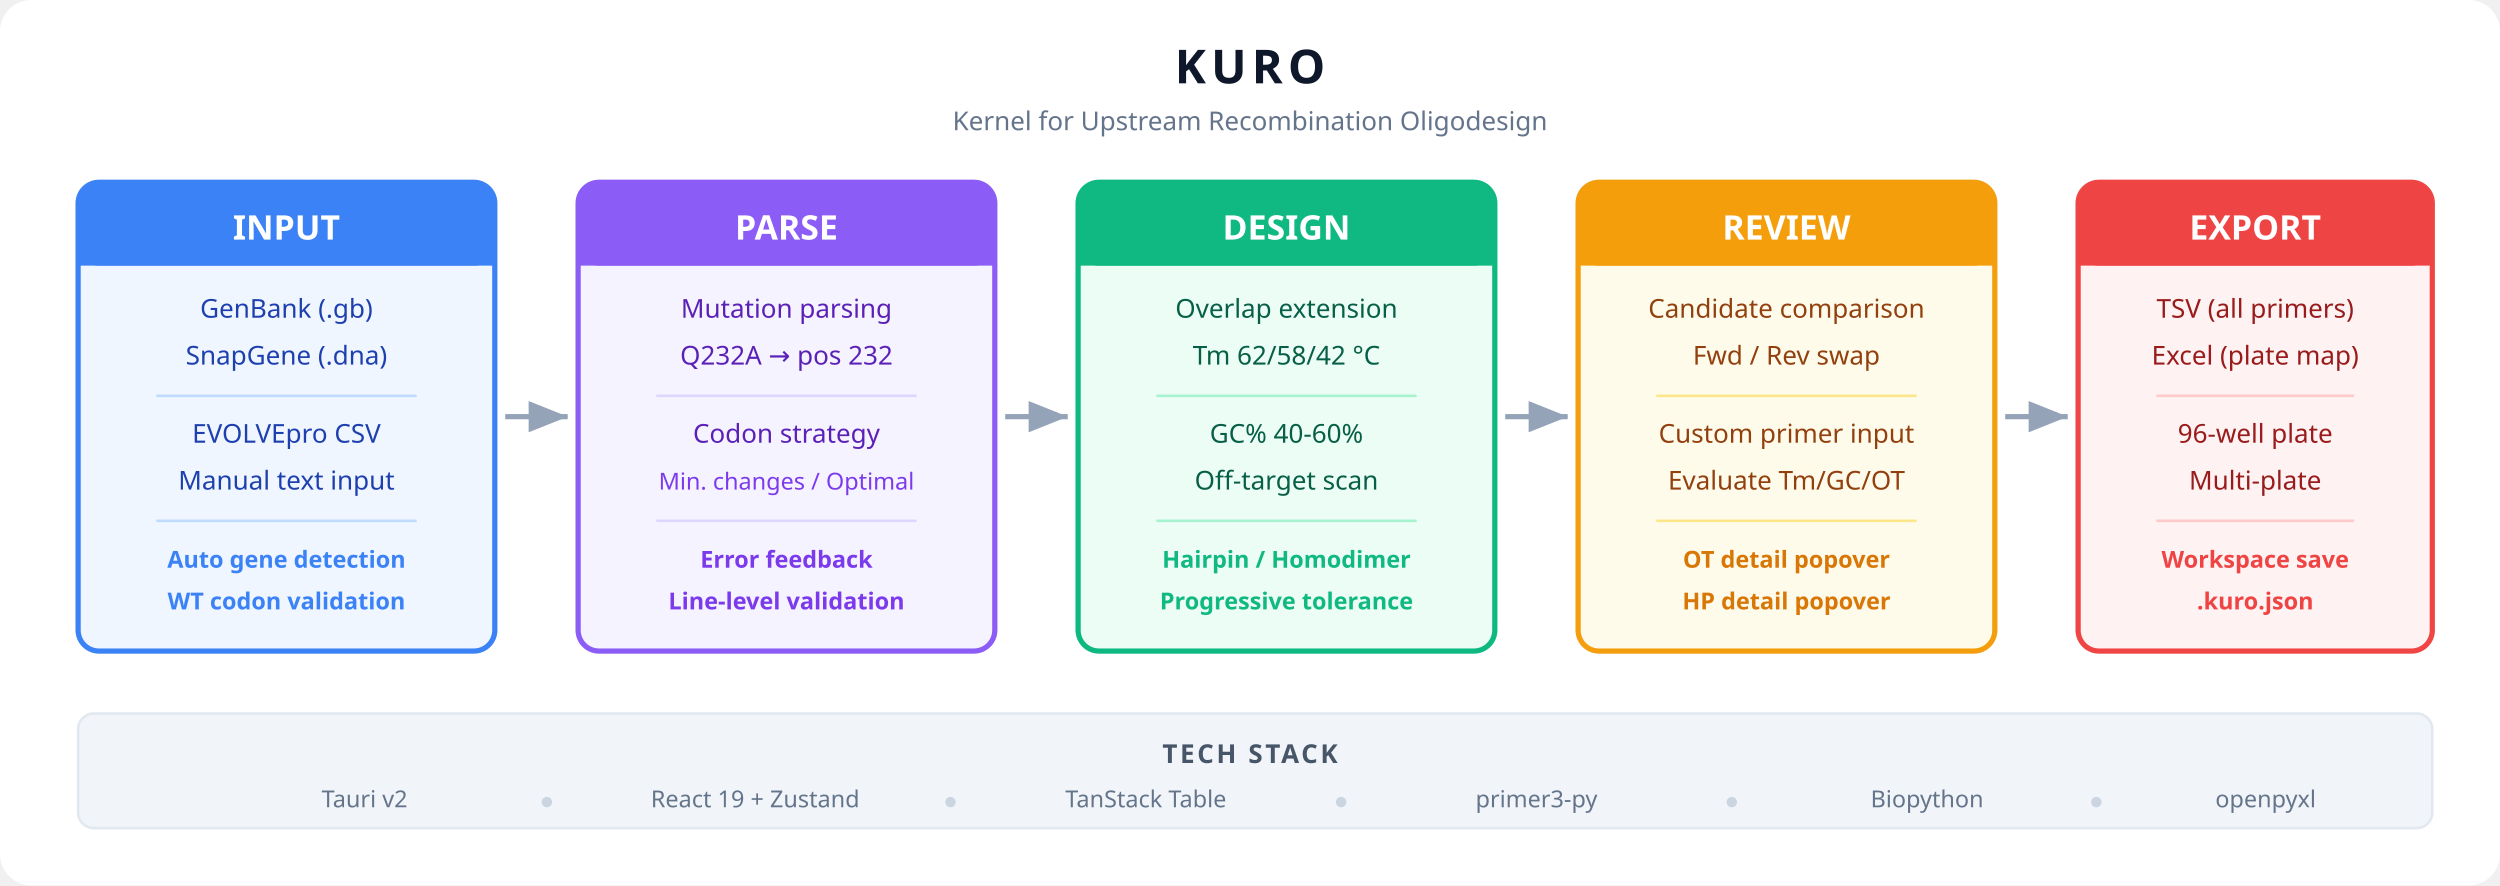
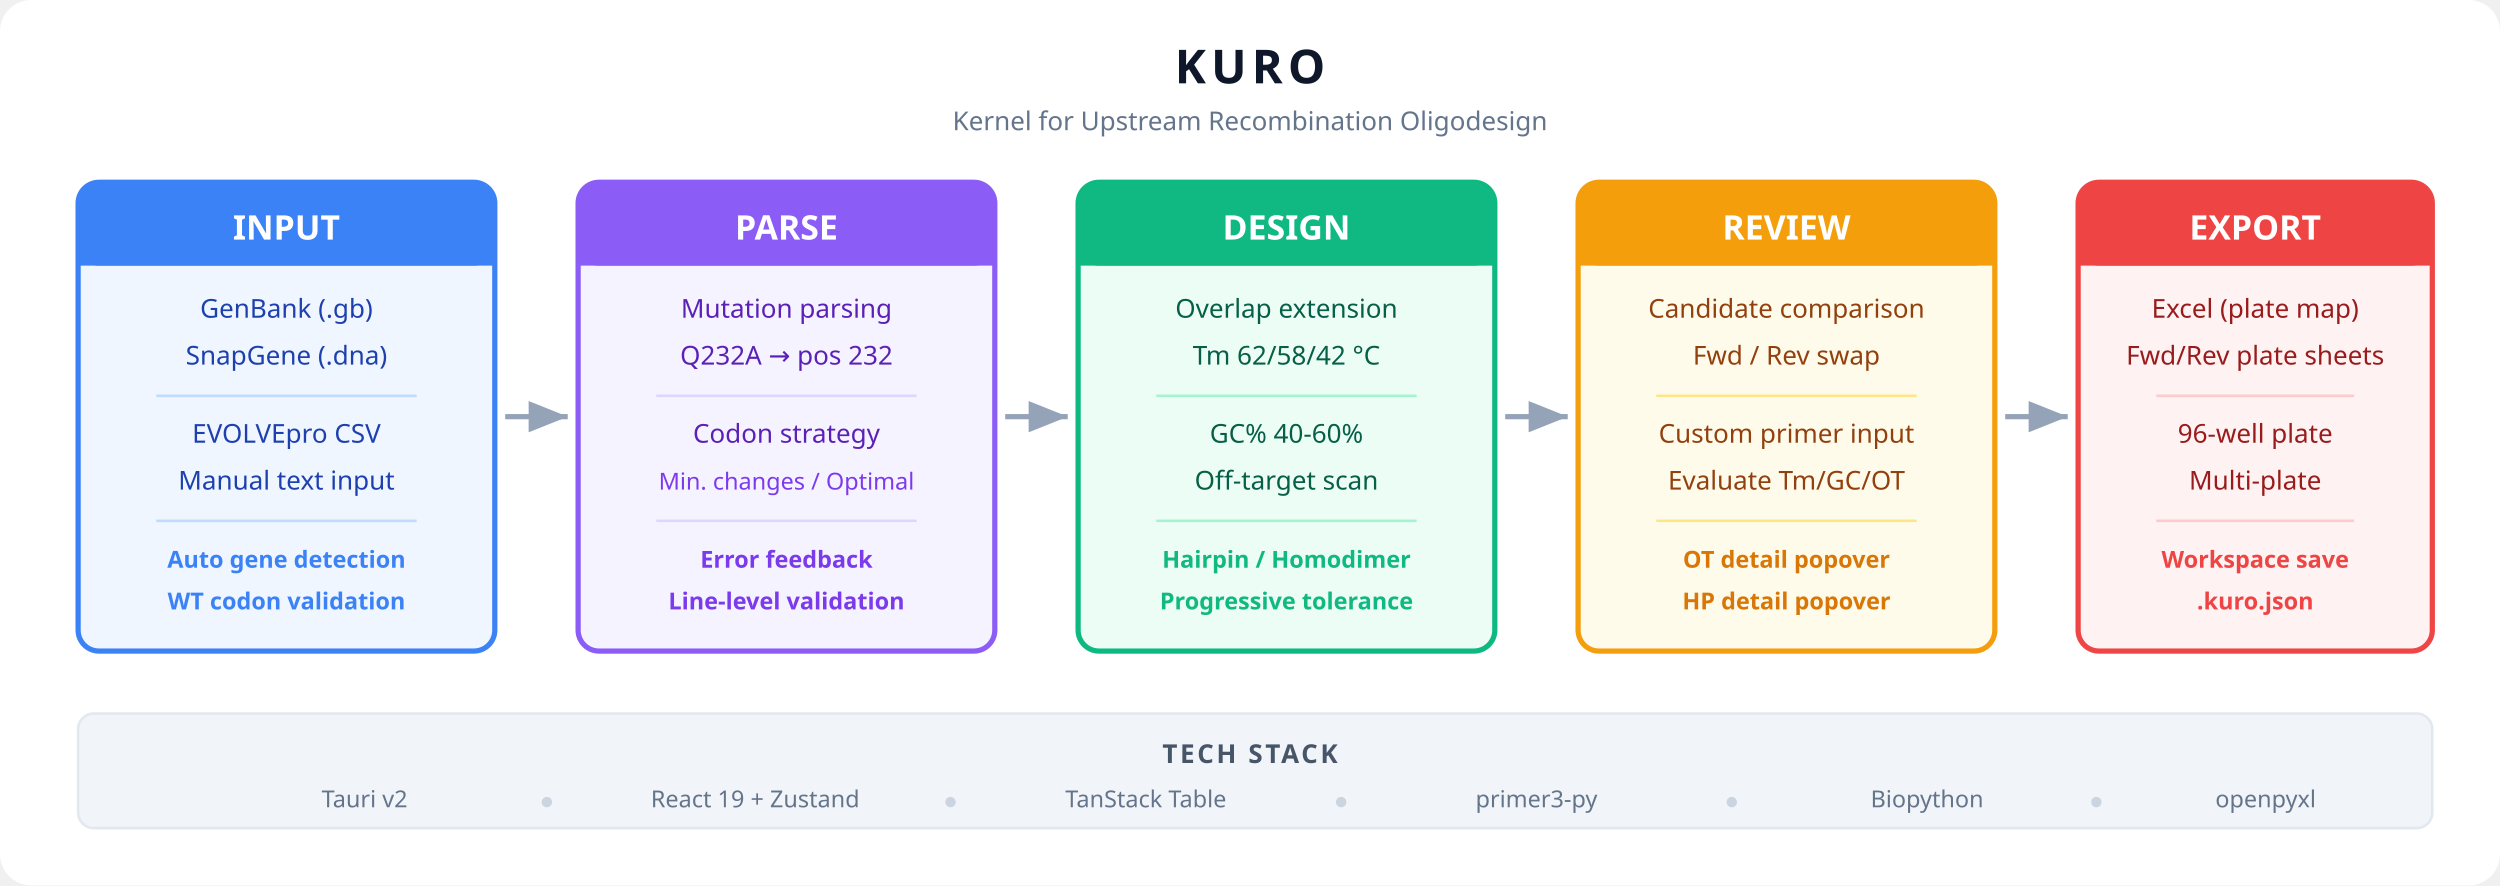
<svg xmlns="http://www.w3.org/2000/svg" viewBox="0 0 960 340" font-family="Pretendard, 'Noto Sans KR', 'Segoe UI', sans-serif">
  <defs>
    <marker id="arrow" viewBox="0 0 10 8" refX="10" refY="4" markerWidth="8" markerHeight="6" orient="auto-start-auto">
      <path d="M 0 0 L 10 4 L 0 8 Z" fill="#94a3b8" />
    </marker>
    <filter id="shadow" x="-4%" y="-4%" width="112%" height="112%">
      <feGaussianBlur in="SourceAlpha" stdDeviation="2" />
      <feOffset dx="1" dy="2" />
      <feFlood flood-color="#000" flood-opacity="0.08" />
      <feComposite in2="SourceAlpha" operator="in" />
      <feMerge>
        <feMergeNode />
        <feMergeNode in="SourceGraphic" />
      </feMerge>
    </filter>
  </defs>
  <rect width="960" height="340" fill="#ffffff" rx="12" />
  <text x="480" y="32" text-anchor="middle" font-size="18" font-weight="800" fill="#0f172a" letter-spacing="2">KURO</text>
  <text x="480" y="50" text-anchor="middle" font-size="10" fill="#64748b">Kernel for Upstream Recombination Oligodesign</text>
  <g filter="url(#shadow)">
    <rect x="30" y="70" width="160" height="180" rx="8" fill="#eff6ff" stroke="#3b82f6" stroke-width="2" />
  </g>
  <rect x="30" y="70" width="160" height="32" rx="8" fill="#3b82f6" />
  <rect x="30" y="94" width="160" height="8" fill="#3b82f6" />
  <text x="110" y="92" text-anchor="middle" font-size="13" font-weight="700" fill="#fff">INPUT</text>
  <text x="110" y="122" text-anchor="middle" font-size="10" fill="#1e40af">GenBank (.gb)</text>
  <text x="110" y="140" text-anchor="middle" font-size="10" fill="#1e40af">SnapGene (.dna)</text>
  <line x1="60" y1="152" x2="160" y2="152" stroke="#bfdbfe" stroke-width="1" />
  <text x="110" y="170" text-anchor="middle" font-size="10" fill="#1e40af">EVOLVEpro CSV</text>
  <text x="110" y="188" text-anchor="middle" font-size="10" fill="#1e40af">Manual text input</text>
  <line x1="60" y1="200" x2="160" y2="200" stroke="#bfdbfe" stroke-width="1" />
  <text x="110" y="218" text-anchor="middle" font-size="9" fill="#3b82f6" font-weight="600">Auto gene detection</text>
  <text x="110" y="234" text-anchor="middle" font-size="9" fill="#3b82f6" font-weight="600">WT codon validation</text>
  <line x1="194" y1="160" x2="218" y2="160" stroke="#94a3b8" stroke-width="2" marker-end="url(#arrow)" />
  <g filter="url(#shadow)">
    <rect x="222" y="70" width="160" height="180" rx="8" fill="#f5f3ff" stroke="#8b5cf6" stroke-width="2" />
  </g>
  <rect x="222" y="70" width="160" height="32" rx="8" fill="#8b5cf6" />
  <rect x="222" y="94" width="160" height="8" fill="#8b5cf6" />
  <text x="302" y="92" text-anchor="middle" font-size="13" font-weight="700" fill="#fff">PARSE</text>
  <text x="302" y="122" text-anchor="middle" font-size="10" fill="#5b21b6">Mutation parsing</text>
  <text x="302" y="140" text-anchor="middle" font-size="10" fill="#5b21b6">Q232A → pos 232</text>
  <line x1="252" y1="152" x2="352" y2="152" stroke="#ddd6fe" stroke-width="1" />
  <text x="302" y="170" text-anchor="middle" font-size="10" fill="#5b21b6">Codon strategy</text>
  <text x="302" y="188" text-anchor="middle" font-size="9" fill="#7c3aed">Min. changes / Optimal</text>
  <line x1="252" y1="200" x2="352" y2="200" stroke="#ddd6fe" stroke-width="1" />
  <text x="302" y="218" text-anchor="middle" font-size="9" fill="#7c3aed" font-weight="600">Error feedback</text>
  <text x="302" y="234" text-anchor="middle" font-size="9" fill="#7c3aed" font-weight="600">Line-level validation</text>
  <line x1="386" y1="160" x2="410" y2="160" stroke="#94a3b8" stroke-width="2" marker-end="url(#arrow)" />
  <g filter="url(#shadow)">
    <rect x="414" y="70" width="160" height="180" rx="8" fill="#ecfdf5" stroke="#10b981" stroke-width="2" />
  </g>
  <rect x="414" y="70" width="160" height="32" rx="8" fill="#10b981" />
  <rect x="414" y="94" width="160" height="8" fill="#10b981" />
  <text x="494" y="92" text-anchor="middle" font-size="13" font-weight="700" fill="#fff">DESIGN</text>
  <text x="494" y="122" text-anchor="middle" font-size="10" fill="#065f46">Overlap extension</text>
  <text x="494" y="140" text-anchor="middle" font-size="10" fill="#065f46">Tm 62/58/42 °C</text>
  <line x1="444" y1="152" x2="544" y2="152" stroke="#a7f3d0" stroke-width="1" />
  <text x="494" y="170" text-anchor="middle" font-size="10" fill="#065f46">GC% 40-60%</text>
  <text x="494" y="188" text-anchor="middle" font-size="10" fill="#065f46">Off-target scan</text>
  <line x1="444" y1="200" x2="544" y2="200" stroke="#a7f3d0" stroke-width="1" />
  <text x="494" y="218" text-anchor="middle" font-size="9" fill="#10b981" font-weight="600">Hairpin / Homodimer</text>
  <text x="494" y="234" text-anchor="middle" font-size="9" fill="#10b981" font-weight="600">Progressive tolerance</text>
  <line x1="578" y1="160" x2="602" y2="160" stroke="#94a3b8" stroke-width="2" marker-end="url(#arrow)" />
  <g filter="url(#shadow)">
    <rect x="606" y="70" width="160" height="180" rx="8" fill="#fffbeb" stroke="#f59e0b" stroke-width="2" />
  </g>
  <rect x="606" y="70" width="160" height="32" rx="8" fill="#f59e0b" />
  <rect x="606" y="94" width="160" height="8" fill="#f59e0b" />
  <text x="686" y="92" text-anchor="middle" font-size="13" font-weight="700" fill="#fff">REVIEW</text>
  <text x="686" y="122" text-anchor="middle" font-size="10" fill="#92400e">Candidate comparison</text>
  <text x="686" y="140" text-anchor="middle" font-size="10" fill="#92400e">Fwd / Rev swap</text>
  <line x1="636" y1="152" x2="736" y2="152" stroke="#fde68a" stroke-width="1" />
  <text x="686" y="170" text-anchor="middle" font-size="10" fill="#92400e">Custom primer input</text>
  <text x="686" y="188" text-anchor="middle" font-size="10" fill="#92400e">Evaluate Tm/GC/OT</text>
  <line x1="636" y1="200" x2="736" y2="200" stroke="#fde68a" stroke-width="1" />
  <text x="686" y="218" text-anchor="middle" font-size="9" fill="#d97706" font-weight="600">OT detail popover</text>
  <text x="686" y="234" text-anchor="middle" font-size="9" fill="#d97706" font-weight="600">HP detail popover</text>
  <line x1="770" y1="160" x2="794" y2="160" stroke="#94a3b8" stroke-width="2" marker-end="url(#arrow)" />
  <g filter="url(#shadow)">
    <rect x="798" y="70" width="136" height="180" rx="8" fill="#fef2f2" stroke="#ef4444" stroke-width="2" />
  </g>
  <rect x="798" y="70" width="136" height="32" rx="8" fill="#ef4444" />
  <rect x="798" y="94" width="136" height="8" fill="#ef4444" />
  <text x="866" y="92" text-anchor="middle" font-size="13" font-weight="700" fill="#fff">EXPORT</text>
-   <text x="866" y="122" text-anchor="middle" font-size="10" fill="#991b1b">TSV (all primers)</text>
-   <text x="866" y="140" text-anchor="middle" font-size="10" fill="#991b1b">Excel (plate map)</text>
+   <text x="866" y="122" text-anchor="middle" font-size="10" fill="#991b1b">Excel (plate map)</text>
+   <text x="866" y="140" text-anchor="middle" font-size="10" fill="#991b1b">Fwd/Rev plate sheets</text>
  <line x1="828" y1="152" x2="904" y2="152" stroke="#fecaca" stroke-width="1" />
  <text x="866" y="170" text-anchor="middle" font-size="10" fill="#991b1b">96-well plate</text>
  <text x="866" y="188" text-anchor="middle" font-size="10" fill="#991b1b">Multi-plate</text>
  <line x1="828" y1="200" x2="904" y2="200" stroke="#fecaca" stroke-width="1" />
  <text x="866" y="218" text-anchor="middle" font-size="9" fill="#ef4444" font-weight="600">Workspace save</text>
  <text x="866" y="234" text-anchor="middle" font-size="9" fill="#ef4444" font-weight="600">.kuro.json</text>
  <rect x="30" y="274" width="904" height="44" rx="6" fill="#f1f5f9" stroke="#e2e8f0" stroke-width="1" />
  <text x="480" y="293" text-anchor="middle" font-size="10" font-weight="700" fill="#475569" letter-spacing="1">TECH STACK</text>
  <text x="140" y="310" text-anchor="middle" font-size="9" fill="#64748b">Tauri v2</text>
  <text x="290" y="310" text-anchor="middle" font-size="9" fill="#64748b">React 19 + Zustand</text>
  <text x="440" y="310" text-anchor="middle" font-size="9" fill="#64748b">TanStack Table</text>
  <text x="590" y="310" text-anchor="middle" font-size="9" fill="#64748b">primer3-py</text>
  <text x="740" y="310" text-anchor="middle" font-size="9" fill="#64748b">Biopython</text>
  <text x="870" y="310" text-anchor="middle" font-size="9" fill="#64748b">openpyxl</text>
  <circle cx="210" cy="308" r="2" fill="#cbd5e1" />
  <circle cx="365" cy="308" r="2" fill="#cbd5e1" />
  <circle cx="515" cy="308" r="2" fill="#cbd5e1" />
  <circle cx="665" cy="308" r="2" fill="#cbd5e1" />
  <circle cx="805" cy="308" r="2" fill="#cbd5e1" />
</svg>
